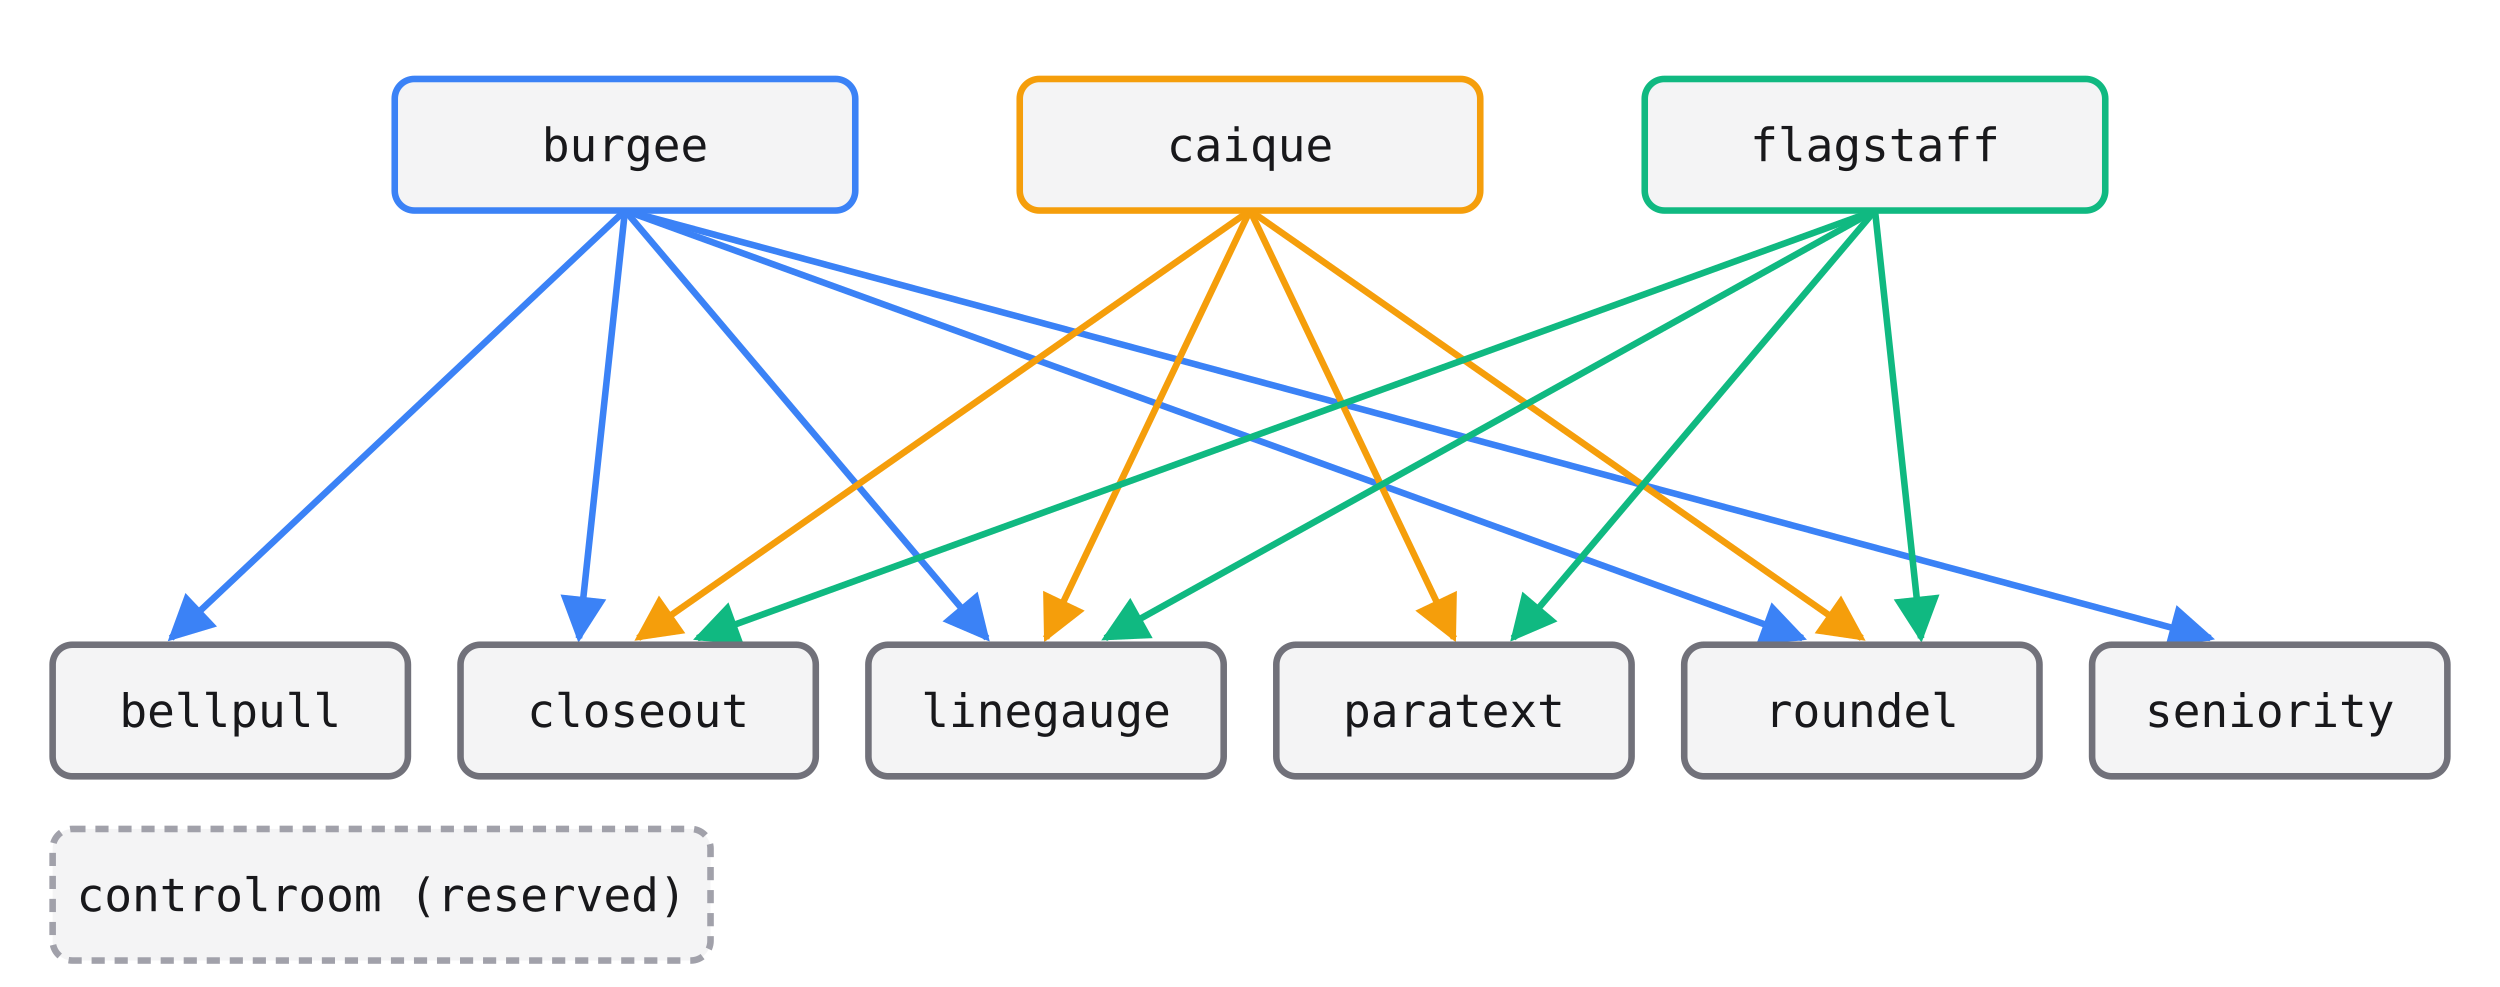
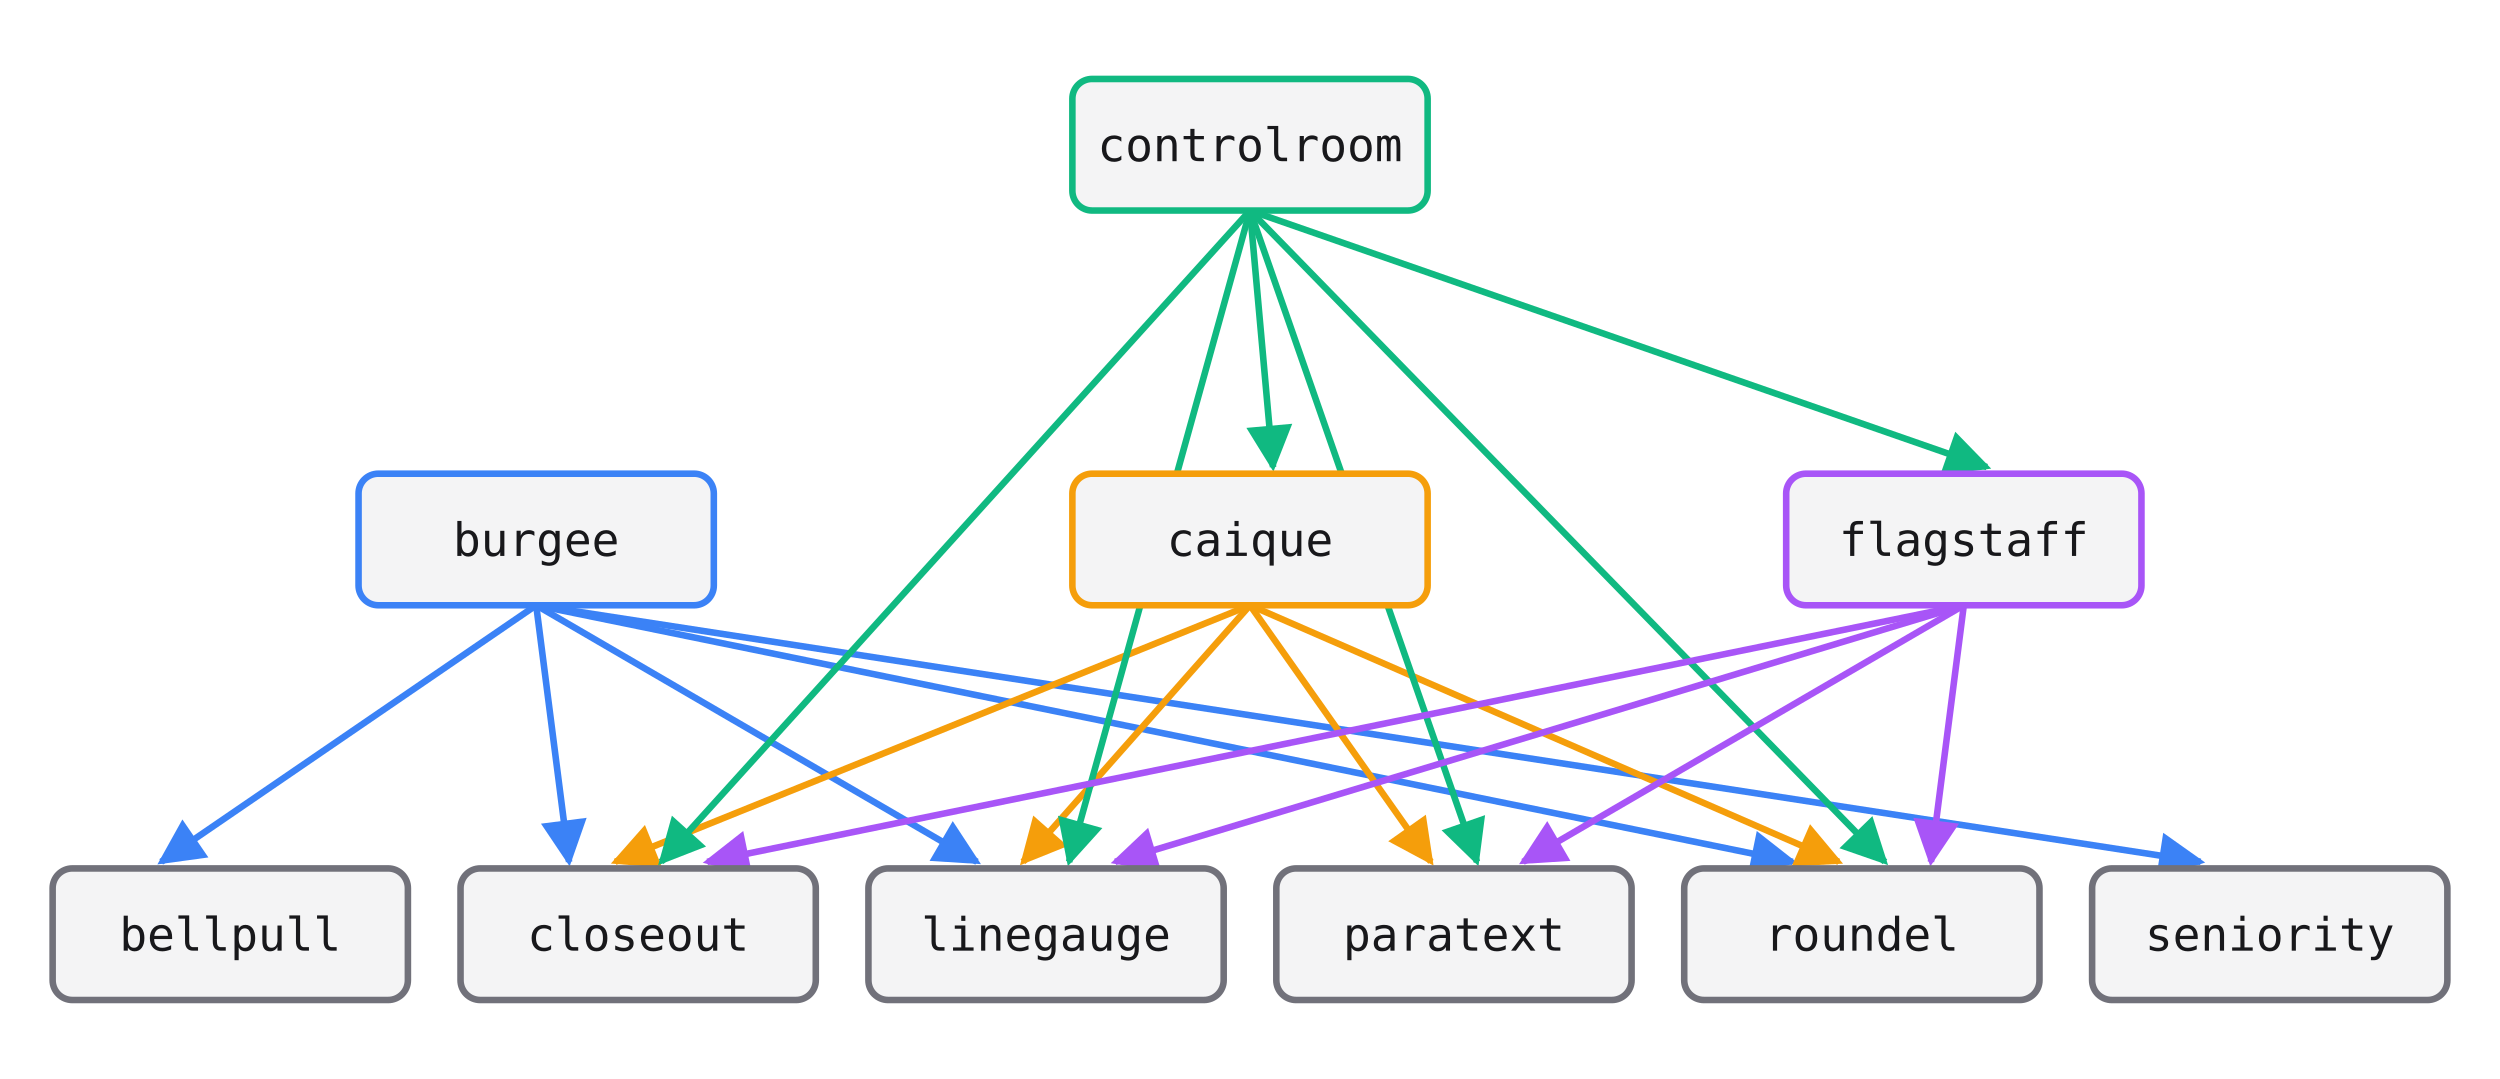
- <svg xmlns="http://www.w3.org/2000/svg" viewBox="0 0 760 300" width="760" height="300" role="img" aria-labelledby="t d">
+ <svg xmlns="http://www.w3.org/2000/svg" viewBox="0 0 760 328" width="760" height="328" role="img" aria-labelledby="t d">
  <defs>
    <marker id="a0" viewBox="0 0 10 10" refX="9" refY="5" markerWidth="7" markerHeight="7" orient="auto-start-reverse">
      <path d="M0,0 L10,5 L0,10 z" fill="#3b82f6" />
    </marker>
    <marker id="a1" viewBox="0 0 10 10" refX="9" refY="5" markerWidth="7" markerHeight="7" orient="auto-start-reverse">
      <path d="M0,0 L10,5 L0,10 z" fill="#f59e0b" />
    </marker>
    <marker id="a2" viewBox="0 0 10 10" refX="9" refY="5" markerWidth="7" markerHeight="7" orient="auto-start-reverse">
      <path d="M0,0 L10,5 L0,10 z" fill="#10b981" />
    </marker>
+     <marker id="a3" viewBox="0 0 10 10" refX="9" refY="5" markerWidth="7" markerHeight="7" orient="auto-start-reverse">
+       <path d="M0,0 L10,5 L0,10 z" fill="#a855f7" />
+     </marker>
  </defs>
-   <line x1="190.0" y1="64" x2="52.0" y2="194" stroke="#3b82f6" stroke-width="2" marker-end="url(#a0)" />
-   <line x1="190.0" y1="64" x2="176.0" y2="194" stroke="#3b82f6" stroke-width="2" marker-end="url(#a0)" />
-   <line x1="190.0" y1="64" x2="300.0" y2="194" stroke="#3b82f6" stroke-width="2" marker-end="url(#a0)" />
-   <line x1="190.0" y1="64" x2="548.0" y2="194" stroke="#3b82f6" stroke-width="2" marker-end="url(#a0)" />
-   <line x1="190.0" y1="64" x2="672.0" y2="194" stroke="#3b82f6" stroke-width="2" marker-end="url(#a0)" />
-   <line x1="380.0" y1="64" x2="194.0" y2="194" stroke="#f59e0b" stroke-width="2" marker-end="url(#a1)" />
-   <line x1="380.0" y1="64" x2="318.0" y2="194" stroke="#f59e0b" stroke-width="2" marker-end="url(#a1)" />
-   <line x1="380.0" y1="64" x2="442.0" y2="194" stroke="#f59e0b" stroke-width="2" marker-end="url(#a1)" />
-   <line x1="380.0" y1="64" x2="566.0" y2="194" stroke="#f59e0b" stroke-width="2" marker-end="url(#a1)" />
-   <line x1="570.0" y1="64" x2="212.0" y2="194" stroke="#10b981" stroke-width="2" marker-end="url(#a2)" />
-   <line x1="570.0" y1="64" x2="336.0" y2="194" stroke="#10b981" stroke-width="2" marker-end="url(#a2)" />
-   <line x1="570.0" y1="64" x2="460.0" y2="194" stroke="#10b981" stroke-width="2" marker-end="url(#a2)" />
-   <line x1="570.0" y1="64" x2="584.0" y2="194" stroke="#10b981" stroke-width="2" marker-end="url(#a2)" />
-   <rect x="120.0" y="24" width="140" height="40" rx="6" fill="#f4f4f5" stroke="#3b82f6" stroke-width="2" />
-   <text x="190.0" y="49" text-anchor="middle" font-family="ui-monospace, SFMono-Regular, Menlo, Consolas, monospace" font-size="14" fill="#18181b">burgee</text>
-   <rect x="310.0" y="24" width="140" height="40" rx="6" fill="#f4f4f5" stroke="#f59e0b" stroke-width="2" />
-   <text x="380.0" y="49" text-anchor="middle" font-family="ui-monospace, SFMono-Regular, Menlo, Consolas, monospace" font-size="14" fill="#18181b">caique</text>
-   <rect x="500.0" y="24" width="140" height="40" rx="6" fill="#f4f4f5" stroke="#10b981" stroke-width="2" />
-   <text x="570.0" y="49" text-anchor="middle" font-family="ui-monospace, SFMono-Regular, Menlo, Consolas, monospace" font-size="14" fill="#18181b">flagstaff</text>
-   <rect x="16.0" y="196" width="108" height="40" rx="6" fill="#f4f4f5" stroke="#71717a" stroke-width="2" />
-   <text x="70.0" y="221" text-anchor="middle" font-family="ui-monospace, SFMono-Regular, Menlo, Consolas, monospace" font-size="14" fill="#18181b">bellpull</text>
-   <rect x="140.0" y="196" width="108" height="40" rx="6" fill="#f4f4f5" stroke="#71717a" stroke-width="2" />
-   <text x="194.0" y="221" text-anchor="middle" font-family="ui-monospace, SFMono-Regular, Menlo, Consolas, monospace" font-size="14" fill="#18181b">closeout</text>
-   <rect x="264.0" y="196" width="108" height="40" rx="6" fill="#f4f4f5" stroke="#71717a" stroke-width="2" />
-   <text x="318.0" y="221" text-anchor="middle" font-family="ui-monospace, SFMono-Regular, Menlo, Consolas, monospace" font-size="14" fill="#18181b">linegauge</text>
-   <rect x="388.0" y="196" width="108" height="40" rx="6" fill="#f4f4f5" stroke="#71717a" stroke-width="2" />
-   <text x="442.0" y="221" text-anchor="middle" font-family="ui-monospace, SFMono-Regular, Menlo, Consolas, monospace" font-size="14" fill="#18181b">paratext</text>
-   <rect x="512.0" y="196" width="108" height="40" rx="6" fill="#f4f4f5" stroke="#71717a" stroke-width="2" />
-   <text x="566.0" y="221" text-anchor="middle" font-family="ui-monospace, SFMono-Regular, Menlo, Consolas, monospace" font-size="14" fill="#18181b">roundel</text>
-   <rect x="636.0" y="196" width="108" height="40" rx="6" fill="#f4f4f5" stroke="#71717a" stroke-width="2" />
-   <text x="690.0" y="221" text-anchor="middle" font-family="ui-monospace, SFMono-Regular, Menlo, Consolas, monospace" font-size="14" fill="#18181b">seniority</text>
-   <rect x="16.0" y="252" width="200" height="40" rx="6" fill="#f4f4f5" stroke="#a1a1aa" stroke-width="2" stroke-dasharray="4 3" />
-   <text x="116.0" y="277" text-anchor="middle" font-family="ui-monospace, SFMono-Regular, Menlo, Consolas, monospace" font-size="14" fill="#18181b">controlroom (reserved)</text>
+   <line x1="163.0" y1="184" x2="49.0" y2="262" stroke="#3b82f6" stroke-width="2" marker-end="url(#a0)" />
+   <line x1="163.0" y1="184" x2="173.0" y2="262" stroke="#3b82f6" stroke-width="2" marker-end="url(#a0)" />
+   <line x1="163.0" y1="184" x2="297.0" y2="262" stroke="#3b82f6" stroke-width="2" marker-end="url(#a0)" />
+   <line x1="163.0" y1="184" x2="545.0" y2="262" stroke="#3b82f6" stroke-width="2" marker-end="url(#a0)" />
+   <line x1="163.0" y1="184" x2="669.0" y2="262" stroke="#3b82f6" stroke-width="2" marker-end="url(#a0)" />
+   <line x1="380.0" y1="184" x2="187.0" y2="262" stroke="#f59e0b" stroke-width="2" marker-end="url(#a1)" />
+   <line x1="380.0" y1="184" x2="311.0" y2="262" stroke="#f59e0b" stroke-width="2" marker-end="url(#a1)" />
+   <line x1="380.0" y1="184" x2="435.0" y2="262" stroke="#f59e0b" stroke-width="2" marker-end="url(#a1)" />
+   <line x1="380.0" y1="184" x2="559.0" y2="262" stroke="#f59e0b" stroke-width="2" marker-end="url(#a1)" />
+   <line x1="380.0" y1="64" x2="387.0" y2="142" stroke="#10b981" stroke-width="2" marker-end="url(#a2)" />
+   <line x1="380.0" y1="64" x2="201.0" y2="262" stroke="#10b981" stroke-width="2" marker-end="url(#a2)" />
+   <line x1="380.0" y1="64" x2="604.0" y2="142" stroke="#10b981" stroke-width="2" marker-end="url(#a2)" />
+   <line x1="380.0" y1="64" x2="325.0" y2="262" stroke="#10b981" stroke-width="2" marker-end="url(#a2)" />
+   <line x1="380.0" y1="64" x2="449.0" y2="262" stroke="#10b981" stroke-width="2" marker-end="url(#a2)" />
+   <line x1="380.0" y1="64" x2="573.0" y2="262" stroke="#10b981" stroke-width="2" marker-end="url(#a2)" />
+   <line x1="597.0" y1="184" x2="215.0" y2="262" stroke="#a855f7" stroke-width="2" marker-end="url(#a3)" />
+   <line x1="597.0" y1="184" x2="339.0" y2="262" stroke="#a855f7" stroke-width="2" marker-end="url(#a3)" />
+   <line x1="597.0" y1="184" x2="463.0" y2="262" stroke="#a855f7" stroke-width="2" marker-end="url(#a3)" />
+   <line x1="597.0" y1="184" x2="587.0" y2="262" stroke="#a855f7" stroke-width="2" marker-end="url(#a3)" />
+   <rect x="109.0" y="144" width="108" height="40" rx="6" fill="#f4f4f5" stroke="#3b82f6" stroke-width="2" />
+   <text x="163.0" y="169" text-anchor="middle" font-family="ui-monospace, SFMono-Regular, Menlo, Consolas, monospace" font-size="14" fill="#18181b">burgee</text>
+   <rect x="326.0" y="144" width="108" height="40" rx="6" fill="#f4f4f5" stroke="#f59e0b" stroke-width="2" />
+   <text x="380.0" y="169" text-anchor="middle" font-family="ui-monospace, SFMono-Regular, Menlo, Consolas, monospace" font-size="14" fill="#18181b">caique</text>
+   <rect x="326.0" y="24" width="108" height="40" rx="6" fill="#f4f4f5" stroke="#10b981" stroke-width="2" />
+   <text x="380.0" y="49" text-anchor="middle" font-family="ui-monospace, SFMono-Regular, Menlo, Consolas, monospace" font-size="14" fill="#18181b">controlroom</text>
+   <rect x="543.0" y="144" width="108" height="40" rx="6" fill="#f4f4f5" stroke="#a855f7" stroke-width="2" />
+   <text x="597.0" y="169" text-anchor="middle" font-family="ui-monospace, SFMono-Regular, Menlo, Consolas, monospace" font-size="14" fill="#18181b">flagstaff</text>
+   <rect x="16.0" y="264" width="108" height="40" rx="6" fill="#f4f4f5" stroke="#71717a" stroke-width="2" />
+   <text x="70.0" y="289" text-anchor="middle" font-family="ui-monospace, SFMono-Regular, Menlo, Consolas, monospace" font-size="14" fill="#18181b">bellpull</text>
+   <rect x="140.0" y="264" width="108" height="40" rx="6" fill="#f4f4f5" stroke="#71717a" stroke-width="2" />
+   <text x="194.0" y="289" text-anchor="middle" font-family="ui-monospace, SFMono-Regular, Menlo, Consolas, monospace" font-size="14" fill="#18181b">closeout</text>
+   <rect x="264.0" y="264" width="108" height="40" rx="6" fill="#f4f4f5" stroke="#71717a" stroke-width="2" />
+   <text x="318.0" y="289" text-anchor="middle" font-family="ui-monospace, SFMono-Regular, Menlo, Consolas, monospace" font-size="14" fill="#18181b">linegauge</text>
+   <rect x="388.0" y="264" width="108" height="40" rx="6" fill="#f4f4f5" stroke="#71717a" stroke-width="2" />
+   <text x="442.0" y="289" text-anchor="middle" font-family="ui-monospace, SFMono-Regular, Menlo, Consolas, monospace" font-size="14" fill="#18181b">paratext</text>
+   <rect x="512.0" y="264" width="108" height="40" rx="6" fill="#f4f4f5" stroke="#71717a" stroke-width="2" />
+   <text x="566.0" y="289" text-anchor="middle" font-family="ui-monospace, SFMono-Regular, Menlo, Consolas, monospace" font-size="14" fill="#18181b">roundel</text>
+   <rect x="636.0" y="264" width="108" height="40" rx="6" fill="#f4f4f5" stroke="#71717a" stroke-width="2" />
+   <text x="690.0" y="289" text-anchor="middle" font-family="ui-monospace, SFMono-Regular, Menlo, Consolas, monospace" font-size="14" fill="#18181b">seniority</text>
</svg>
